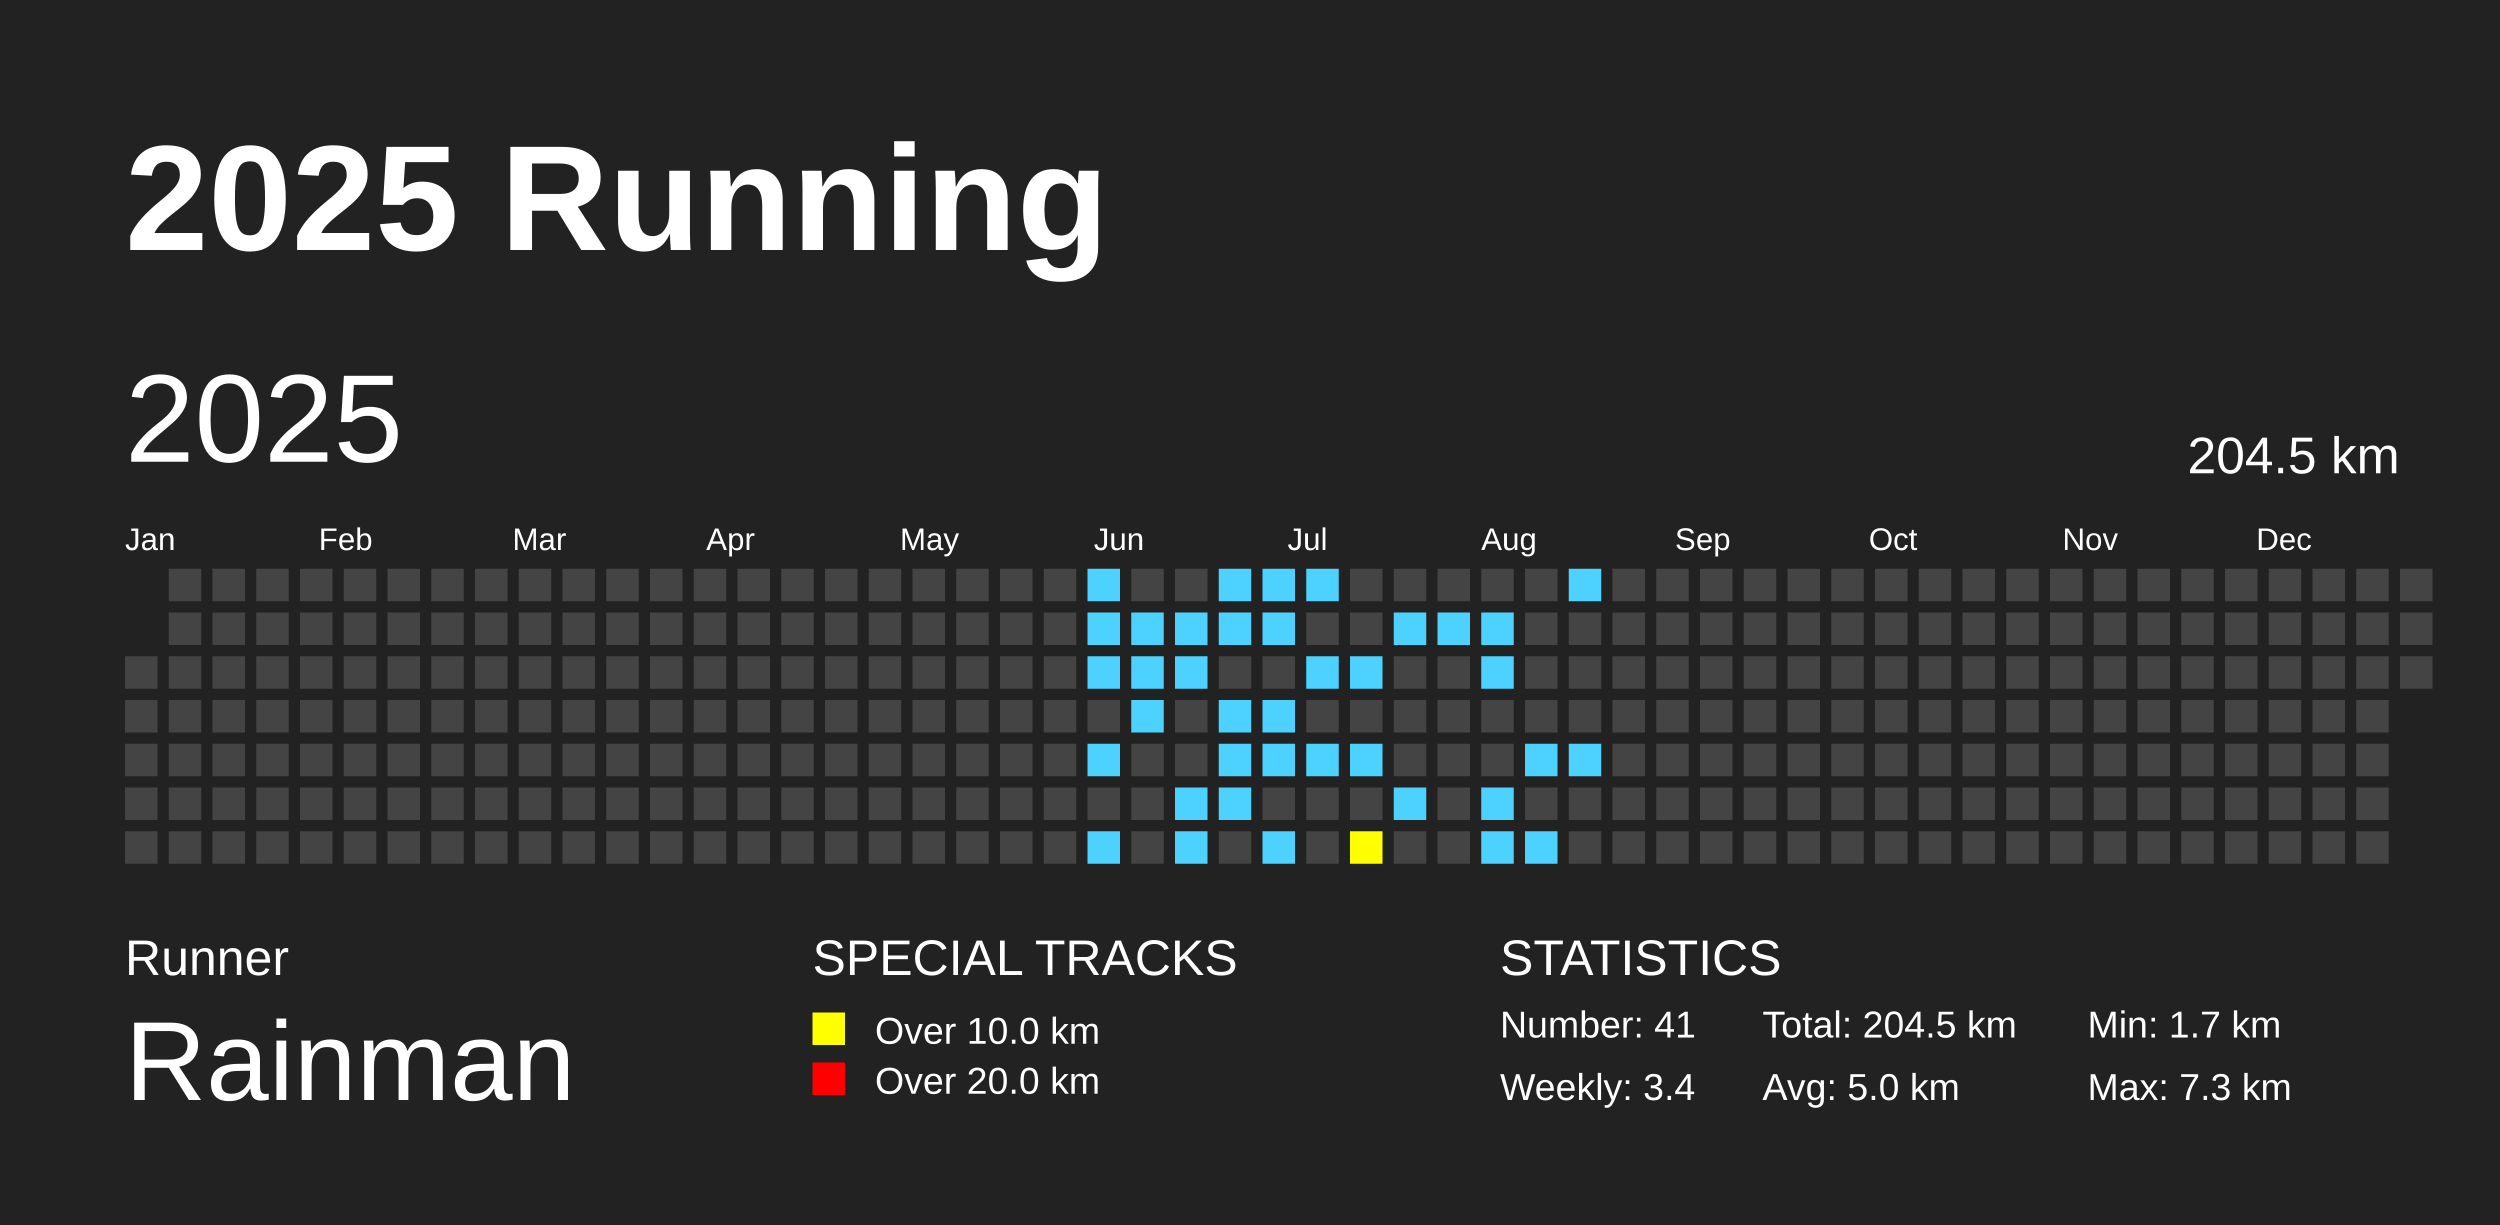
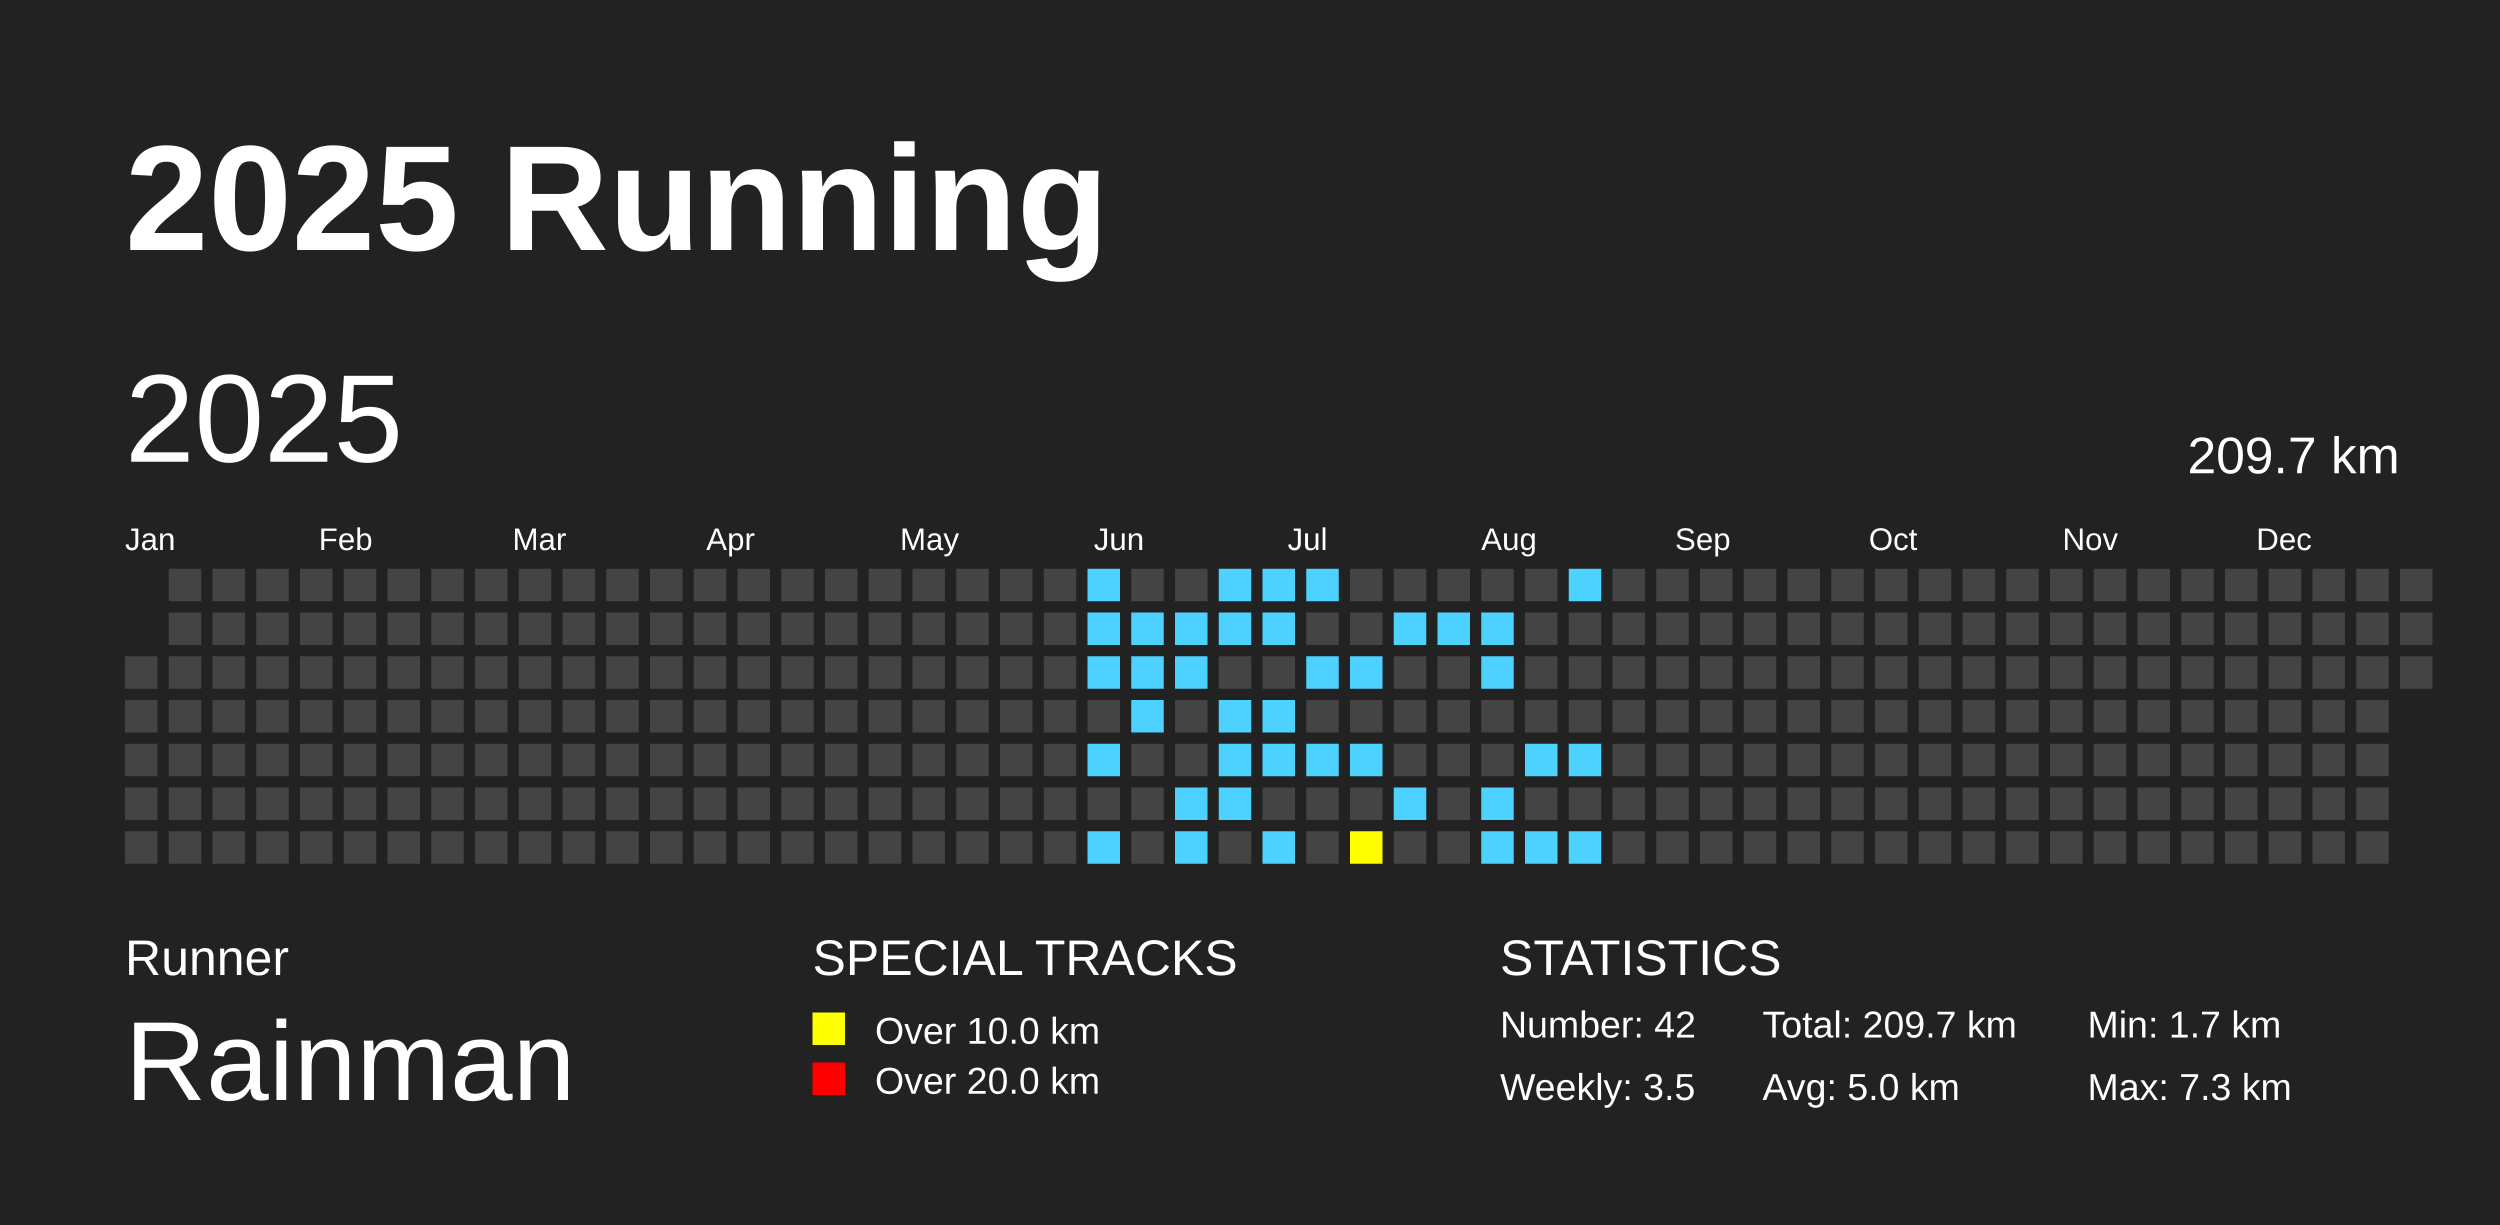
<svg xmlns="http://www.w3.org/2000/svg" baseProfile="full" height="98mm" version="1.1" viewBox="0,0,200,98" width="200mm">
  <defs />
  <rect fill="#222222" height="98" width="200" x="0" y="0" />
  <text fill="#FFFFFF" style="font-size:12px; font-family:Arial; font-weight:bold;" x="10" y="20">2025 Running</text>
  <text fill="#FFFFFF" style="font-size:4px; font-family:Arial" x="10" y="78">Runner</text>
  <text fill="#FFFFFF" style="font-size:9px; font-family:Arial" x="10" y="88">Rainman</text>
  <text fill="#FFFFFF" style="font-size:4px; font-family:Arial" x="65" y="78">SPECIAL TRACKS</text>
  <rect fill="yellow" height="2.6" width="2.6" x="65" y="81" />
  <text fill="#FFFFFF" style="font-size:3px; font-family:Arial" x="70" y="83.5">Over 10.0 km</text>
  <rect fill="red" height="2.6" width="2.6" x="65" y="85" />
  <text fill="#FFFFFF" style="font-size:3px; font-family:Arial" x="70" y="87.5">Over 20.0 km</text>
  <text fill="#FFFFFF" style="font-size:4px; font-family:Arial" x="120" y="78">STATISTICS</text>
-   <text fill="#FFFFFF" style="font-size:3px; font-family:Arial" x="120" y="83">Number: 41</text>
-   <text fill="#FFFFFF" style="font-size:3px; font-family:Arial" x="120" y="88">Weekly: 3.4</text>
-   <text fill="#FFFFFF" style="font-size:3px; font-family:Arial" x="141" y="83">Total: 204.5 km</text>
+   <text fill="#FFFFFF" style="font-size:3px; font-family:Arial" x="120" y="83">Number: 42</text>
+   <text fill="#FFFFFF" style="font-size:3px; font-family:Arial" x="120" y="88">Weekly: 3.5</text>
+   <text fill="#FFFFFF" style="font-size:3px; font-family:Arial" x="141" y="83">Total: 209.7 km</text>
  <text fill="#FFFFFF" style="font-size:3px; font-family:Arial" x="141" y="88">Avg: 5.0 km</text>
  <text fill="#FFFFFF" style="font-size:3px; font-family:Arial" x="167" y="83">Min: 1.7 km</text>
  <text fill="#FFFFFF" style="font-size:3px; font-family:Arial" x="167" y="88">Max: 7.3 km</text>
  <text dominant-baseline="hanging" fill="#FFFFFF" style="font-size:10.0px; font-family:Arial;" x="10" y="30">2025</text>
-   <text dominant-baseline="hanging" fill="#FFFFFF" style="font-size:4.125px; font-family:Arial;" x="175" y="35">204.5 km</text>
+   <text dominant-baseline="hanging" fill="#FFFFFF" style="font-size:4.125px; font-family:Arial;" x="175" y="35">209.7 km</text>
  <text fill="#FFFFFF" style="font-size:2.5px; font-family:Arial" x="10.0" y="44">Jan</text>
  <text fill="#FFFFFF" style="font-size:2.5px; font-family:Arial" x="25.5" y="44">Feb</text>
  <text fill="#FFFFFF" style="font-size:2.5px; font-family:Arial" x="41.0" y="44">Mar</text>
  <text fill="#FFFFFF" style="font-size:2.5px; font-family:Arial" x="56.5" y="44">Apr</text>
  <text fill="#FFFFFF" style="font-size:2.5px; font-family:Arial" x="72.0" y="44">May</text>
  <text fill="#FFFFFF" style="font-size:2.5px; font-family:Arial" x="87.5" y="44">Jun</text>
  <text fill="#FFFFFF" style="font-size:2.5px; font-family:Arial" x="103.0" y="44">Jul</text>
  <text fill="#FFFFFF" style="font-size:2.5px; font-family:Arial" x="118.5" y="44">Aug</text>
  <text fill="#FFFFFF" style="font-size:2.5px; font-family:Arial" x="134.0" y="44">Sep</text>
  <text fill="#FFFFFF" style="font-size:2.5px; font-family:Arial" x="149.5" y="44">Oct</text>
  <text fill="#FFFFFF" style="font-size:2.5px; font-family:Arial" x="165.0" y="44">Nov</text>
  <text fill="#FFFFFF" style="font-size:2.5px; font-family:Arial" x="180.5" y="44">Dec</text>
  <rect fill="#444444" height="2.6" width="2.6" x="10.0" y="52.5" />
  <rect fill="#444444" height="2.6" width="2.6" x="10.0" y="56.0" />
  <rect fill="#444444" height="2.6" width="2.6" x="10.0" y="59.5" />
  <rect fill="#444444" height="2.6" width="2.6" x="10.0" y="63.0" />
  <rect fill="#444444" height="2.6" width="2.6" x="10.0" y="66.5" />
  <rect fill="#444444" height="2.6" width="2.6" x="13.5" y="45.5" />
  <rect fill="#444444" height="2.6" width="2.6" x="13.5" y="49.0" />
  <rect fill="#444444" height="2.6" width="2.6" x="13.5" y="52.5" />
  <rect fill="#444444" height="2.6" width="2.6" x="13.5" y="56.0" />
  <rect fill="#444444" height="2.6" width="2.6" x="13.5" y="59.5" />
  <rect fill="#444444" height="2.6" width="2.6" x="13.5" y="63.0" />
  <rect fill="#444444" height="2.6" width="2.6" x="13.5" y="66.5" />
  <rect fill="#444444" height="2.6" width="2.6" x="17.0" y="45.5" />
  <rect fill="#444444" height="2.6" width="2.6" x="17.0" y="49.0" />
  <rect fill="#444444" height="2.6" width="2.6" x="17.0" y="52.5" />
  <rect fill="#444444" height="2.6" width="2.6" x="17.0" y="56.0" />
  <rect fill="#444444" height="2.6" width="2.6" x="17.0" y="59.5" />
  <rect fill="#444444" height="2.6" width="2.6" x="17.0" y="63.0" />
  <rect fill="#444444" height="2.6" width="2.6" x="17.0" y="66.5" />
  <rect fill="#444444" height="2.6" width="2.6" x="20.5" y="45.5" />
  <rect fill="#444444" height="2.6" width="2.6" x="20.5" y="49.0" />
  <rect fill="#444444" height="2.6" width="2.6" x="20.5" y="52.5" />
  <rect fill="#444444" height="2.6" width="2.6" x="20.5" y="56.0" />
  <rect fill="#444444" height="2.6" width="2.6" x="20.5" y="59.5" />
  <rect fill="#444444" height="2.6" width="2.6" x="20.5" y="63.0" />
  <rect fill="#444444" height="2.6" width="2.6" x="20.5" y="66.5" />
  <rect fill="#444444" height="2.6" width="2.6" x="24.0" y="45.5" />
  <rect fill="#444444" height="2.6" width="2.6" x="24.0" y="49.0" />
  <rect fill="#444444" height="2.6" width="2.6" x="24.0" y="52.5" />
  <rect fill="#444444" height="2.6" width="2.6" x="24.0" y="56.0" />
  <rect fill="#444444" height="2.6" width="2.6" x="24.0" y="59.5" />
  <rect fill="#444444" height="2.6" width="2.6" x="24.0" y="63.0" />
  <rect fill="#444444" height="2.6" width="2.6" x="24.0" y="66.5" />
  <rect fill="#444444" height="2.6" width="2.6" x="27.5" y="45.5" />
  <rect fill="#444444" height="2.6" width="2.6" x="27.5" y="49.0" />
  <rect fill="#444444" height="2.6" width="2.6" x="27.5" y="52.5" />
  <rect fill="#444444" height="2.6" width="2.6" x="27.5" y="56.0" />
  <rect fill="#444444" height="2.6" width="2.6" x="27.5" y="59.5" />
  <rect fill="#444444" height="2.6" width="2.6" x="27.5" y="63.0" />
  <rect fill="#444444" height="2.6" width="2.6" x="27.5" y="66.5" />
  <rect fill="#444444" height="2.6" width="2.6" x="31.0" y="45.5" />
  <rect fill="#444444" height="2.6" width="2.6" x="31.0" y="49.0" />
  <rect fill="#444444" height="2.6" width="2.6" x="31.0" y="52.5" />
  <rect fill="#444444" height="2.6" width="2.6" x="31.0" y="56.0" />
  <rect fill="#444444" height="2.6" width="2.6" x="31.0" y="59.5" />
  <rect fill="#444444" height="2.6" width="2.6" x="31.0" y="63.0" />
  <rect fill="#444444" height="2.6" width="2.6" x="31.0" y="66.5" />
  <rect fill="#444444" height="2.6" width="2.6" x="34.5" y="45.5" />
  <rect fill="#444444" height="2.6" width="2.6" x="34.5" y="49.0" />
  <rect fill="#444444" height="2.6" width="2.6" x="34.5" y="52.5" />
  <rect fill="#444444" height="2.6" width="2.6" x="34.5" y="56.0" />
  <rect fill="#444444" height="2.6" width="2.6" x="34.5" y="59.5" />
  <rect fill="#444444" height="2.6" width="2.6" x="34.5" y="63.0" />
  <rect fill="#444444" height="2.6" width="2.6" x="34.5" y="66.5" />
  <rect fill="#444444" height="2.6" width="2.6" x="38.0" y="45.5" />
  <rect fill="#444444" height="2.6" width="2.6" x="38.0" y="49.0" />
  <rect fill="#444444" height="2.6" width="2.6" x="38.0" y="52.5" />
  <rect fill="#444444" height="2.6" width="2.6" x="38.0" y="56.0" />
  <rect fill="#444444" height="2.6" width="2.6" x="38.0" y="59.5" />
  <rect fill="#444444" height="2.6" width="2.6" x="38.0" y="63.0" />
  <rect fill="#444444" height="2.6" width="2.6" x="38.0" y="66.5" />
  <rect fill="#444444" height="2.6" width="2.6" x="41.5" y="45.5" />
  <rect fill="#444444" height="2.6" width="2.6" x="41.5" y="49.0" />
  <rect fill="#444444" height="2.6" width="2.6" x="41.5" y="52.5" />
  <rect fill="#444444" height="2.6" width="2.6" x="41.5" y="56.0" />
  <rect fill="#444444" height="2.6" width="2.6" x="41.5" y="59.5" />
  <rect fill="#444444" height="2.6" width="2.6" x="41.5" y="63.0" />
  <rect fill="#444444" height="2.6" width="2.6" x="41.5" y="66.5" />
  <rect fill="#444444" height="2.6" width="2.6" x="45.0" y="45.5" />
  <rect fill="#444444" height="2.6" width="2.6" x="45.0" y="49.0" />
  <rect fill="#444444" height="2.6" width="2.6" x="45.0" y="52.5" />
  <rect fill="#444444" height="2.6" width="2.6" x="45.0" y="56.0" />
  <rect fill="#444444" height="2.6" width="2.6" x="45.0" y="59.5" />
  <rect fill="#444444" height="2.6" width="2.6" x="45.0" y="63.0" />
  <rect fill="#444444" height="2.6" width="2.6" x="45.0" y="66.5" />
  <rect fill="#444444" height="2.6" width="2.6" x="48.5" y="45.5" />
  <rect fill="#444444" height="2.6" width="2.6" x="48.5" y="49.0" />
  <rect fill="#444444" height="2.6" width="2.6" x="48.5" y="52.5" />
  <rect fill="#444444" height="2.6" width="2.6" x="48.5" y="56.0" />
  <rect fill="#444444" height="2.6" width="2.6" x="48.5" y="59.5" />
  <rect fill="#444444" height="2.6" width="2.6" x="48.5" y="63.0" />
  <rect fill="#444444" height="2.6" width="2.6" x="48.5" y="66.5" />
  <rect fill="#444444" height="2.6" width="2.6" x="52.0" y="45.5" />
  <rect fill="#444444" height="2.6" width="2.6" x="52.0" y="49.0" />
  <rect fill="#444444" height="2.6" width="2.6" x="52.0" y="52.5" />
  <rect fill="#444444" height="2.6" width="2.6" x="52.0" y="56.0" />
  <rect fill="#444444" height="2.6" width="2.6" x="52.0" y="59.5" />
  <rect fill="#444444" height="2.6" width="2.6" x="52.0" y="63.0" />
  <rect fill="#444444" height="2.6" width="2.6" x="52.0" y="66.5" />
  <rect fill="#444444" height="2.6" width="2.6" x="55.5" y="45.5" />
  <rect fill="#444444" height="2.6" width="2.6" x="55.5" y="49.0" />
  <rect fill="#444444" height="2.6" width="2.6" x="55.5" y="52.5" />
  <rect fill="#444444" height="2.6" width="2.6" x="55.5" y="56.0" />
  <rect fill="#444444" height="2.6" width="2.6" x="55.5" y="59.5" />
  <rect fill="#444444" height="2.6" width="2.6" x="55.5" y="63.0" />
  <rect fill="#444444" height="2.6" width="2.6" x="55.5" y="66.5" />
  <rect fill="#444444" height="2.6" width="2.6" x="59.0" y="45.5" />
  <rect fill="#444444" height="2.6" width="2.6" x="59.0" y="49.0" />
  <rect fill="#444444" height="2.6" width="2.6" x="59.0" y="52.5" />
  <rect fill="#444444" height="2.6" width="2.6" x="59.0" y="56.0" />
  <rect fill="#444444" height="2.6" width="2.6" x="59.0" y="59.5" />
  <rect fill="#444444" height="2.6" width="2.6" x="59.0" y="63.0" />
  <rect fill="#444444" height="2.6" width="2.6" x="59.0" y="66.5" />
  <rect fill="#444444" height="2.6" width="2.6" x="62.5" y="45.5" />
  <rect fill="#444444" height="2.6" width="2.6" x="62.5" y="49.0" />
  <rect fill="#444444" height="2.6" width="2.6" x="62.5" y="52.5" />
  <rect fill="#444444" height="2.6" width="2.6" x="62.5" y="56.0" />
  <rect fill="#444444" height="2.6" width="2.6" x="62.5" y="59.5" />
  <rect fill="#444444" height="2.6" width="2.6" x="62.5" y="63.0" />
  <rect fill="#444444" height="2.6" width="2.6" x="62.5" y="66.5" />
  <rect fill="#444444" height="2.6" width="2.6" x="66.0" y="45.5" />
  <rect fill="#444444" height="2.6" width="2.6" x="66.0" y="49.0" />
  <rect fill="#444444" height="2.6" width="2.6" x="66.0" y="52.5" />
  <rect fill="#444444" height="2.6" width="2.6" x="66.0" y="56.0" />
  <rect fill="#444444" height="2.6" width="2.6" x="66.0" y="59.5" />
  <rect fill="#444444" height="2.6" width="2.6" x="66.0" y="63.0" />
  <rect fill="#444444" height="2.6" width="2.6" x="66.0" y="66.5" />
  <rect fill="#444444" height="2.6" width="2.6" x="69.5" y="45.5" />
  <rect fill="#444444" height="2.6" width="2.6" x="69.5" y="49.0" />
  <rect fill="#444444" height="2.6" width="2.6" x="69.5" y="52.5" />
  <rect fill="#444444" height="2.6" width="2.6" x="69.5" y="56.0" />
  <rect fill="#444444" height="2.6" width="2.6" x="69.5" y="59.5" />
  <rect fill="#444444" height="2.6" width="2.6" x="69.5" y="63.0" />
  <rect fill="#444444" height="2.6" width="2.6" x="69.5" y="66.5" />
  <rect fill="#444444" height="2.6" width="2.6" x="73.0" y="45.5" />
  <rect fill="#444444" height="2.6" width="2.6" x="73.0" y="49.0" />
  <rect fill="#444444" height="2.6" width="2.6" x="73.0" y="52.5" />
  <rect fill="#444444" height="2.6" width="2.6" x="73.0" y="56.0" />
  <rect fill="#444444" height="2.6" width="2.6" x="73.0" y="59.5" />
  <rect fill="#444444" height="2.6" width="2.6" x="73.0" y="63.0" />
  <rect fill="#444444" height="2.6" width="2.6" x="73.0" y="66.5" />
  <rect fill="#444444" height="2.6" width="2.6" x="76.5" y="45.5" />
  <rect fill="#444444" height="2.6" width="2.6" x="76.5" y="49.0" />
  <rect fill="#444444" height="2.6" width="2.6" x="76.5" y="52.5" />
  <rect fill="#444444" height="2.6" width="2.6" x="76.5" y="56.0" />
  <rect fill="#444444" height="2.6" width="2.6" x="76.5" y="59.5" />
  <rect fill="#444444" height="2.6" width="2.6" x="76.5" y="63.0" />
  <rect fill="#444444" height="2.6" width="2.6" x="76.5" y="66.5" />
  <rect fill="#444444" height="2.6" width="2.6" x="80.0" y="45.5" />
  <rect fill="#444444" height="2.6" width="2.6" x="80.0" y="49.0" />
  <rect fill="#444444" height="2.6" width="2.6" x="80.0" y="52.5" />
  <rect fill="#444444" height="2.6" width="2.6" x="80.0" y="56.0" />
  <rect fill="#444444" height="2.6" width="2.6" x="80.0" y="59.5" />
  <rect fill="#444444" height="2.6" width="2.6" x="80.0" y="63.0" />
  <rect fill="#444444" height="2.6" width="2.6" x="80.0" y="66.5" />
  <rect fill="#444444" height="2.6" width="2.6" x="83.5" y="45.5" />
  <rect fill="#444444" height="2.6" width="2.6" x="83.5" y="49.0" />
  <rect fill="#444444" height="2.6" width="2.6" x="83.5" y="52.5" />
  <rect fill="#444444" height="2.6" width="2.6" x="83.5" y="56.0" />
  <rect fill="#444444" height="2.6" width="2.6" x="83.5" y="59.5" />
  <rect fill="#444444" height="2.6" width="2.6" x="83.5" y="63.0" />
  <rect fill="#444444" height="2.6" width="2.6" x="83.5" y="66.5" />
  <rect fill="#4DD2FF" height="2.6" width="2.6" x="87.0" y="45.5" />
  <rect fill="#4DD2FF" height="2.6" width="2.6" x="87.0" y="49.0" />
  <rect fill="#4DD2FF" height="2.6" width="2.6" x="87.0" y="52.5" />
  <rect fill="#444444" height="2.6" width="2.6" x="87.0" y="56.0" />
  <rect fill="#4DD2FF" height="2.6" width="2.6" x="87.0" y="59.5" />
  <rect fill="#444444" height="2.6" width="2.6" x="87.0" y="63.0" />
  <rect fill="#4DD2FF" height="2.6" width="2.6" x="87.0" y="66.5" />
  <rect fill="#444444" height="2.6" width="2.6" x="90.5" y="45.5" />
  <rect fill="#4DD2FF" height="2.6" width="2.6" x="90.5" y="49.0" />
  <rect fill="#4DD2FF" height="2.6" width="2.6" x="90.5" y="52.5" />
  <rect fill="#4DD2FF" height="2.6" width="2.6" x="90.5" y="56.0" />
  <rect fill="#444444" height="2.6" width="2.6" x="90.5" y="59.5" />
  <rect fill="#444444" height="2.6" width="2.6" x="90.5" y="63.0" />
  <rect fill="#444444" height="2.6" width="2.6" x="90.5" y="66.5" />
  <rect fill="#444444" height="2.6" width="2.6" x="94.0" y="45.5" />
  <rect fill="#4DD2FF" height="2.6" width="2.6" x="94.0" y="49.0" />
  <rect fill="#4DD2FF" height="2.6" width="2.6" x="94.0" y="52.5" />
  <rect fill="#444444" height="2.6" width="2.6" x="94.0" y="56.0" />
  <rect fill="#444444" height="2.6" width="2.6" x="94.0" y="59.5" />
  <rect fill="#4DD2FF" height="2.6" width="2.6" x="94.0" y="63.0" />
  <rect fill="#4DD2FF" height="2.6" width="2.6" x="94.0" y="66.5" />
  <rect fill="#4DD2FF" height="2.6" width="2.6" x="97.5" y="45.5" />
  <rect fill="#4DD2FF" height="2.6" width="2.6" x="97.5" y="49.0" />
  <rect fill="#444444" height="2.6" width="2.6" x="97.5" y="52.5" />
  <rect fill="#4DD2FF" height="2.6" width="2.6" x="97.5" y="56.0" />
  <rect fill="#4DD2FF" height="2.6" width="2.6" x="97.5" y="59.5" />
  <rect fill="#4DD2FF" height="2.6" width="2.6" x="97.5" y="63.0" />
  <rect fill="#444444" height="2.6" width="2.6" x="97.5" y="66.5" />
  <rect fill="#4DD2FF" height="2.6" width="2.6" x="101.0" y="45.5" />
  <rect fill="#4DD2FF" height="2.6" width="2.6" x="101.0" y="49.0" />
  <rect fill="#444444" height="2.6" width="2.6" x="101.0" y="52.5" />
  <rect fill="#4DD2FF" height="2.6" width="2.6" x="101.0" y="56.0" />
  <rect fill="#4DD2FF" height="2.6" width="2.6" x="101.0" y="59.5" />
  <rect fill="#444444" height="2.6" width="2.6" x="101.0" y="63.0" />
  <rect fill="#4DD2FF" height="2.6" width="2.6" x="101.0" y="66.5" />
  <rect fill="#4DD2FF" height="2.6" width="2.6" x="104.5" y="45.5" />
  <rect fill="#444444" height="2.6" width="2.6" x="104.5" y="49.0" />
  <rect fill="#4DD2FF" height="2.6" width="2.6" x="104.5" y="52.5" />
  <rect fill="#444444" height="2.6" width="2.6" x="104.5" y="56.0" />
  <rect fill="#4DD2FF" height="2.6" width="2.6" x="104.5" y="59.5" />
  <rect fill="#444444" height="2.6" width="2.6" x="104.5" y="63.0" />
  <rect fill="#444444" height="2.6" width="2.6" x="104.5" y="66.5" />
  <rect fill="#444444" height="2.6" width="2.6" x="108.0" y="45.5" />
  <rect fill="#444444" height="2.6" width="2.6" x="108.0" y="49.0" />
  <rect fill="#4DD2FF" height="2.6" width="2.6" x="108.0" y="52.5" />
  <rect fill="#444444" height="2.6" width="2.6" x="108.0" y="56.0" />
  <rect fill="#4DD2FF" height="2.6" width="2.6" x="108.0" y="59.5" />
  <rect fill="#444444" height="2.6" width="2.6" x="108.0" y="63.0" />
  <rect fill="yellow" height="2.6" width="2.6" x="108.0" y="66.5" />
  <rect fill="#444444" height="2.6" width="2.6" x="111.5" y="45.5" />
  <rect fill="#4DD2FF" height="2.6" width="2.6" x="111.5" y="49.0" />
  <rect fill="#444444" height="2.6" width="2.6" x="111.5" y="52.5" />
  <rect fill="#444444" height="2.6" width="2.6" x="111.5" y="56.0" />
  <rect fill="#444444" height="2.6" width="2.6" x="111.5" y="59.5" />
  <rect fill="#4DD2FF" height="2.6" width="2.6" x="111.5" y="63.0" />
  <rect fill="#444444" height="2.6" width="2.6" x="111.5" y="66.5" />
  <rect fill="#444444" height="2.6" width="2.6" x="115.0" y="45.5" />
  <rect fill="#4DD2FF" height="2.6" width="2.6" x="115.0" y="49.0" />
  <rect fill="#444444" height="2.6" width="2.6" x="115.0" y="52.5" />
  <rect fill="#444444" height="2.6" width="2.6" x="115.0" y="56.0" />
  <rect fill="#444444" height="2.6" width="2.6" x="115.0" y="59.5" />
  <rect fill="#444444" height="2.6" width="2.6" x="115.0" y="63.0" />
  <rect fill="#444444" height="2.6" width="2.6" x="115.0" y="66.5" />
  <rect fill="#444444" height="2.6" width="2.6" x="118.5" y="45.5" />
  <rect fill="#4DD2FF" height="2.6" width="2.6" x="118.5" y="49.0" />
  <rect fill="#4DD2FF" height="2.6" width="2.6" x="118.5" y="52.5" />
  <rect fill="#444444" height="2.6" width="2.6" x="118.5" y="56.0" />
  <rect fill="#444444" height="2.6" width="2.6" x="118.5" y="59.5" />
  <rect fill="#4DD2FF" height="2.6" width="2.6" x="118.5" y="63.0" />
  <rect fill="#4DD2FF" height="2.6" width="2.6" x="118.5" y="66.5" />
  <rect fill="#444444" height="2.6" width="2.6" x="122.0" y="45.5" />
  <rect fill="#444444" height="2.6" width="2.6" x="122.0" y="49.0" />
  <rect fill="#444444" height="2.6" width="2.6" x="122.0" y="52.5" />
  <rect fill="#444444" height="2.6" width="2.6" x="122.0" y="56.0" />
  <rect fill="#4DD2FF" height="2.6" width="2.6" x="122.0" y="59.5" />
  <rect fill="#444444" height="2.6" width="2.6" x="122.0" y="63.0" />
  <rect fill="#4DD2FF" height="2.6" width="2.6" x="122.0" y="66.5" />
  <rect fill="#4DD2FF" height="2.6" width="2.6" x="125.5" y="45.5" />
  <rect fill="#444444" height="2.6" width="2.6" x="125.5" y="49.0" />
  <rect fill="#444444" height="2.6" width="2.6" x="125.5" y="52.5" />
  <rect fill="#444444" height="2.6" width="2.6" x="125.5" y="56.0" />
  <rect fill="#4DD2FF" height="2.6" width="2.6" x="125.5" y="59.5" />
  <rect fill="#444444" height="2.6" width="2.6" x="125.5" y="63.0" />
-   <rect fill="#444444" height="2.6" width="2.6" x="125.5" y="66.5" />
+   <rect fill="#4DD2FF" height="2.6" width="2.6" x="125.5" y="66.5" />
  <rect fill="#444444" height="2.6" width="2.6" x="129.0" y="45.5" />
  <rect fill="#444444" height="2.6" width="2.6" x="129.0" y="49.0" />
  <rect fill="#444444" height="2.6" width="2.6" x="129.0" y="52.5" />
  <rect fill="#444444" height="2.6" width="2.6" x="129.0" y="56.0" />
  <rect fill="#444444" height="2.6" width="2.6" x="129.0" y="59.5" />
  <rect fill="#444444" height="2.6" width="2.6" x="129.0" y="63.0" />
  <rect fill="#444444" height="2.6" width="2.6" x="129.0" y="66.5" />
  <rect fill="#444444" height="2.6" width="2.6" x="132.5" y="45.5" />
  <rect fill="#444444" height="2.6" width="2.6" x="132.5" y="49.0" />
  <rect fill="#444444" height="2.6" width="2.6" x="132.5" y="52.5" />
  <rect fill="#444444" height="2.6" width="2.6" x="132.5" y="56.0" />
  <rect fill="#444444" height="2.6" width="2.6" x="132.5" y="59.5" />
  <rect fill="#444444" height="2.6" width="2.6" x="132.5" y="63.0" />
  <rect fill="#444444" height="2.6" width="2.6" x="132.5" y="66.5" />
  <rect fill="#444444" height="2.6" width="2.6" x="136.0" y="45.5" />
  <rect fill="#444444" height="2.6" width="2.6" x="136.0" y="49.0" />
  <rect fill="#444444" height="2.6" width="2.6" x="136.0" y="52.5" />
  <rect fill="#444444" height="2.6" width="2.6" x="136.0" y="56.0" />
  <rect fill="#444444" height="2.6" width="2.6" x="136.0" y="59.5" />
  <rect fill="#444444" height="2.6" width="2.6" x="136.0" y="63.0" />
  <rect fill="#444444" height="2.6" width="2.6" x="136.0" y="66.5" />
  <rect fill="#444444" height="2.6" width="2.6" x="139.5" y="45.5" />
  <rect fill="#444444" height="2.6" width="2.6" x="139.5" y="49.0" />
  <rect fill="#444444" height="2.6" width="2.6" x="139.5" y="52.5" />
  <rect fill="#444444" height="2.6" width="2.6" x="139.5" y="56.0" />
  <rect fill="#444444" height="2.6" width="2.6" x="139.5" y="59.5" />
  <rect fill="#444444" height="2.6" width="2.6" x="139.5" y="63.0" />
  <rect fill="#444444" height="2.6" width="2.6" x="139.5" y="66.5" />
  <rect fill="#444444" height="2.6" width="2.6" x="143.0" y="45.5" />
  <rect fill="#444444" height="2.6" width="2.6" x="143.0" y="49.0" />
  <rect fill="#444444" height="2.6" width="2.6" x="143.0" y="52.5" />
  <rect fill="#444444" height="2.6" width="2.6" x="143.0" y="56.0" />
  <rect fill="#444444" height="2.6" width="2.6" x="143.0" y="59.5" />
  <rect fill="#444444" height="2.6" width="2.6" x="143.0" y="63.0" />
  <rect fill="#444444" height="2.6" width="2.6" x="143.0" y="66.5" />
  <rect fill="#444444" height="2.6" width="2.6" x="146.5" y="45.5" />
  <rect fill="#444444" height="2.6" width="2.6" x="146.5" y="49.0" />
  <rect fill="#444444" height="2.6" width="2.6" x="146.5" y="52.5" />
  <rect fill="#444444" height="2.6" width="2.6" x="146.5" y="56.0" />
  <rect fill="#444444" height="2.6" width="2.6" x="146.5" y="59.5" />
  <rect fill="#444444" height="2.6" width="2.6" x="146.5" y="63.0" />
  <rect fill="#444444" height="2.6" width="2.6" x="146.5" y="66.5" />
  <rect fill="#444444" height="2.6" width="2.6" x="150.0" y="45.5" />
  <rect fill="#444444" height="2.6" width="2.6" x="150.0" y="49.0" />
  <rect fill="#444444" height="2.6" width="2.6" x="150.0" y="52.5" />
  <rect fill="#444444" height="2.6" width="2.6" x="150.0" y="56.0" />
  <rect fill="#444444" height="2.6" width="2.6" x="150.0" y="59.5" />
  <rect fill="#444444" height="2.6" width="2.6" x="150.0" y="63.0" />
  <rect fill="#444444" height="2.6" width="2.6" x="150.0" y="66.5" />
  <rect fill="#444444" height="2.6" width="2.6" x="153.5" y="45.5" />
  <rect fill="#444444" height="2.6" width="2.6" x="153.5" y="49.0" />
  <rect fill="#444444" height="2.6" width="2.6" x="153.5" y="52.5" />
  <rect fill="#444444" height="2.6" width="2.6" x="153.5" y="56.0" />
  <rect fill="#444444" height="2.6" width="2.6" x="153.5" y="59.5" />
  <rect fill="#444444" height="2.6" width="2.6" x="153.5" y="63.0" />
  <rect fill="#444444" height="2.6" width="2.6" x="153.5" y="66.5" />
  <rect fill="#444444" height="2.6" width="2.6" x="157.0" y="45.5" />
  <rect fill="#444444" height="2.6" width="2.6" x="157.0" y="49.0" />
  <rect fill="#444444" height="2.6" width="2.6" x="157.0" y="52.5" />
  <rect fill="#444444" height="2.6" width="2.6" x="157.0" y="56.0" />
  <rect fill="#444444" height="2.6" width="2.6" x="157.0" y="59.5" />
  <rect fill="#444444" height="2.6" width="2.6" x="157.0" y="63.0" />
  <rect fill="#444444" height="2.6" width="2.6" x="157.0" y="66.5" />
  <rect fill="#444444" height="2.6" width="2.6" x="160.5" y="45.5" />
  <rect fill="#444444" height="2.6" width="2.6" x="160.5" y="49.0" />
  <rect fill="#444444" height="2.6" width="2.6" x="160.5" y="52.5" />
  <rect fill="#444444" height="2.6" width="2.6" x="160.5" y="56.0" />
  <rect fill="#444444" height="2.6" width="2.6" x="160.5" y="59.5" />
  <rect fill="#444444" height="2.6" width="2.6" x="160.5" y="63.0" />
  <rect fill="#444444" height="2.6" width="2.6" x="160.5" y="66.5" />
  <rect fill="#444444" height="2.6" width="2.6" x="164.0" y="45.5" />
  <rect fill="#444444" height="2.6" width="2.6" x="164.0" y="49.0" />
  <rect fill="#444444" height="2.6" width="2.6" x="164.0" y="52.5" />
  <rect fill="#444444" height="2.6" width="2.6" x="164.0" y="56.0" />
  <rect fill="#444444" height="2.6" width="2.6" x="164.0" y="59.5" />
  <rect fill="#444444" height="2.6" width="2.6" x="164.0" y="63.0" />
  <rect fill="#444444" height="2.6" width="2.6" x="164.0" y="66.5" />
  <rect fill="#444444" height="2.6" width="2.6" x="167.5" y="45.5" />
  <rect fill="#444444" height="2.6" width="2.6" x="167.5" y="49.0" />
  <rect fill="#444444" height="2.6" width="2.6" x="167.5" y="52.5" />
  <rect fill="#444444" height="2.6" width="2.6" x="167.5" y="56.0" />
  <rect fill="#444444" height="2.6" width="2.6" x="167.5" y="59.5" />
  <rect fill="#444444" height="2.6" width="2.6" x="167.5" y="63.0" />
  <rect fill="#444444" height="2.6" width="2.6" x="167.5" y="66.5" />
  <rect fill="#444444" height="2.6" width="2.6" x="171.0" y="45.5" />
  <rect fill="#444444" height="2.6" width="2.6" x="171.0" y="49.0" />
  <rect fill="#444444" height="2.6" width="2.6" x="171.0" y="52.5" />
  <rect fill="#444444" height="2.6" width="2.6" x="171.0" y="56.0" />
  <rect fill="#444444" height="2.6" width="2.6" x="171.0" y="59.5" />
  <rect fill="#444444" height="2.6" width="2.6" x="171.0" y="63.0" />
  <rect fill="#444444" height="2.6" width="2.6" x="171.0" y="66.5" />
  <rect fill="#444444" height="2.6" width="2.6" x="174.5" y="45.5" />
  <rect fill="#444444" height="2.6" width="2.6" x="174.5" y="49.0" />
  <rect fill="#444444" height="2.6" width="2.6" x="174.5" y="52.5" />
  <rect fill="#444444" height="2.6" width="2.6" x="174.5" y="56.0" />
  <rect fill="#444444" height="2.6" width="2.6" x="174.5" y="59.5" />
  <rect fill="#444444" height="2.6" width="2.6" x="174.5" y="63.0" />
  <rect fill="#444444" height="2.6" width="2.6" x="174.5" y="66.5" />
  <rect fill="#444444" height="2.6" width="2.6" x="178.0" y="45.5" />
  <rect fill="#444444" height="2.6" width="2.6" x="178.0" y="49.0" />
  <rect fill="#444444" height="2.6" width="2.6" x="178.0" y="52.5" />
  <rect fill="#444444" height="2.6" width="2.6" x="178.0" y="56.0" />
  <rect fill="#444444" height="2.6" width="2.6" x="178.0" y="59.5" />
  <rect fill="#444444" height="2.6" width="2.6" x="178.0" y="63.0" />
  <rect fill="#444444" height="2.6" width="2.6" x="178.0" y="66.5" />
  <rect fill="#444444" height="2.6" width="2.6" x="181.5" y="45.5" />
  <rect fill="#444444" height="2.6" width="2.6" x="181.5" y="49.0" />
  <rect fill="#444444" height="2.6" width="2.6" x="181.5" y="52.5" />
  <rect fill="#444444" height="2.6" width="2.6" x="181.5" y="56.0" />
  <rect fill="#444444" height="2.6" width="2.6" x="181.5" y="59.5" />
  <rect fill="#444444" height="2.6" width="2.6" x="181.5" y="63.0" />
  <rect fill="#444444" height="2.6" width="2.6" x="181.5" y="66.5" />
  <rect fill="#444444" height="2.6" width="2.6" x="185.0" y="45.5" />
  <rect fill="#444444" height="2.6" width="2.6" x="185.0" y="49.0" />
  <rect fill="#444444" height="2.6" width="2.6" x="185.0" y="52.5" />
  <rect fill="#444444" height="2.6" width="2.6" x="185.0" y="56.0" />
  <rect fill="#444444" height="2.6" width="2.6" x="185.0" y="59.5" />
  <rect fill="#444444" height="2.6" width="2.6" x="185.0" y="63.0" />
  <rect fill="#444444" height="2.6" width="2.6" x="185.0" y="66.5" />
  <rect fill="#444444" height="2.6" width="2.6" x="188.5" y="45.5" />
  <rect fill="#444444" height="2.6" width="2.6" x="188.5" y="49.0" />
  <rect fill="#444444" height="2.6" width="2.6" x="188.5" y="52.5" />
  <rect fill="#444444" height="2.6" width="2.6" x="188.5" y="56.0" />
  <rect fill="#444444" height="2.6" width="2.6" x="188.5" y="59.5" />
  <rect fill="#444444" height="2.6" width="2.6" x="188.5" y="63.0" />
  <rect fill="#444444" height="2.6" width="2.6" x="188.5" y="66.5" />
  <rect fill="#444444" height="2.6" width="2.6" x="192.0" y="45.5" />
  <rect fill="#444444" height="2.6" width="2.6" x="192.0" y="49.0" />
  <rect fill="#444444" height="2.6" width="2.6" x="192.0" y="52.5" />
</svg>
